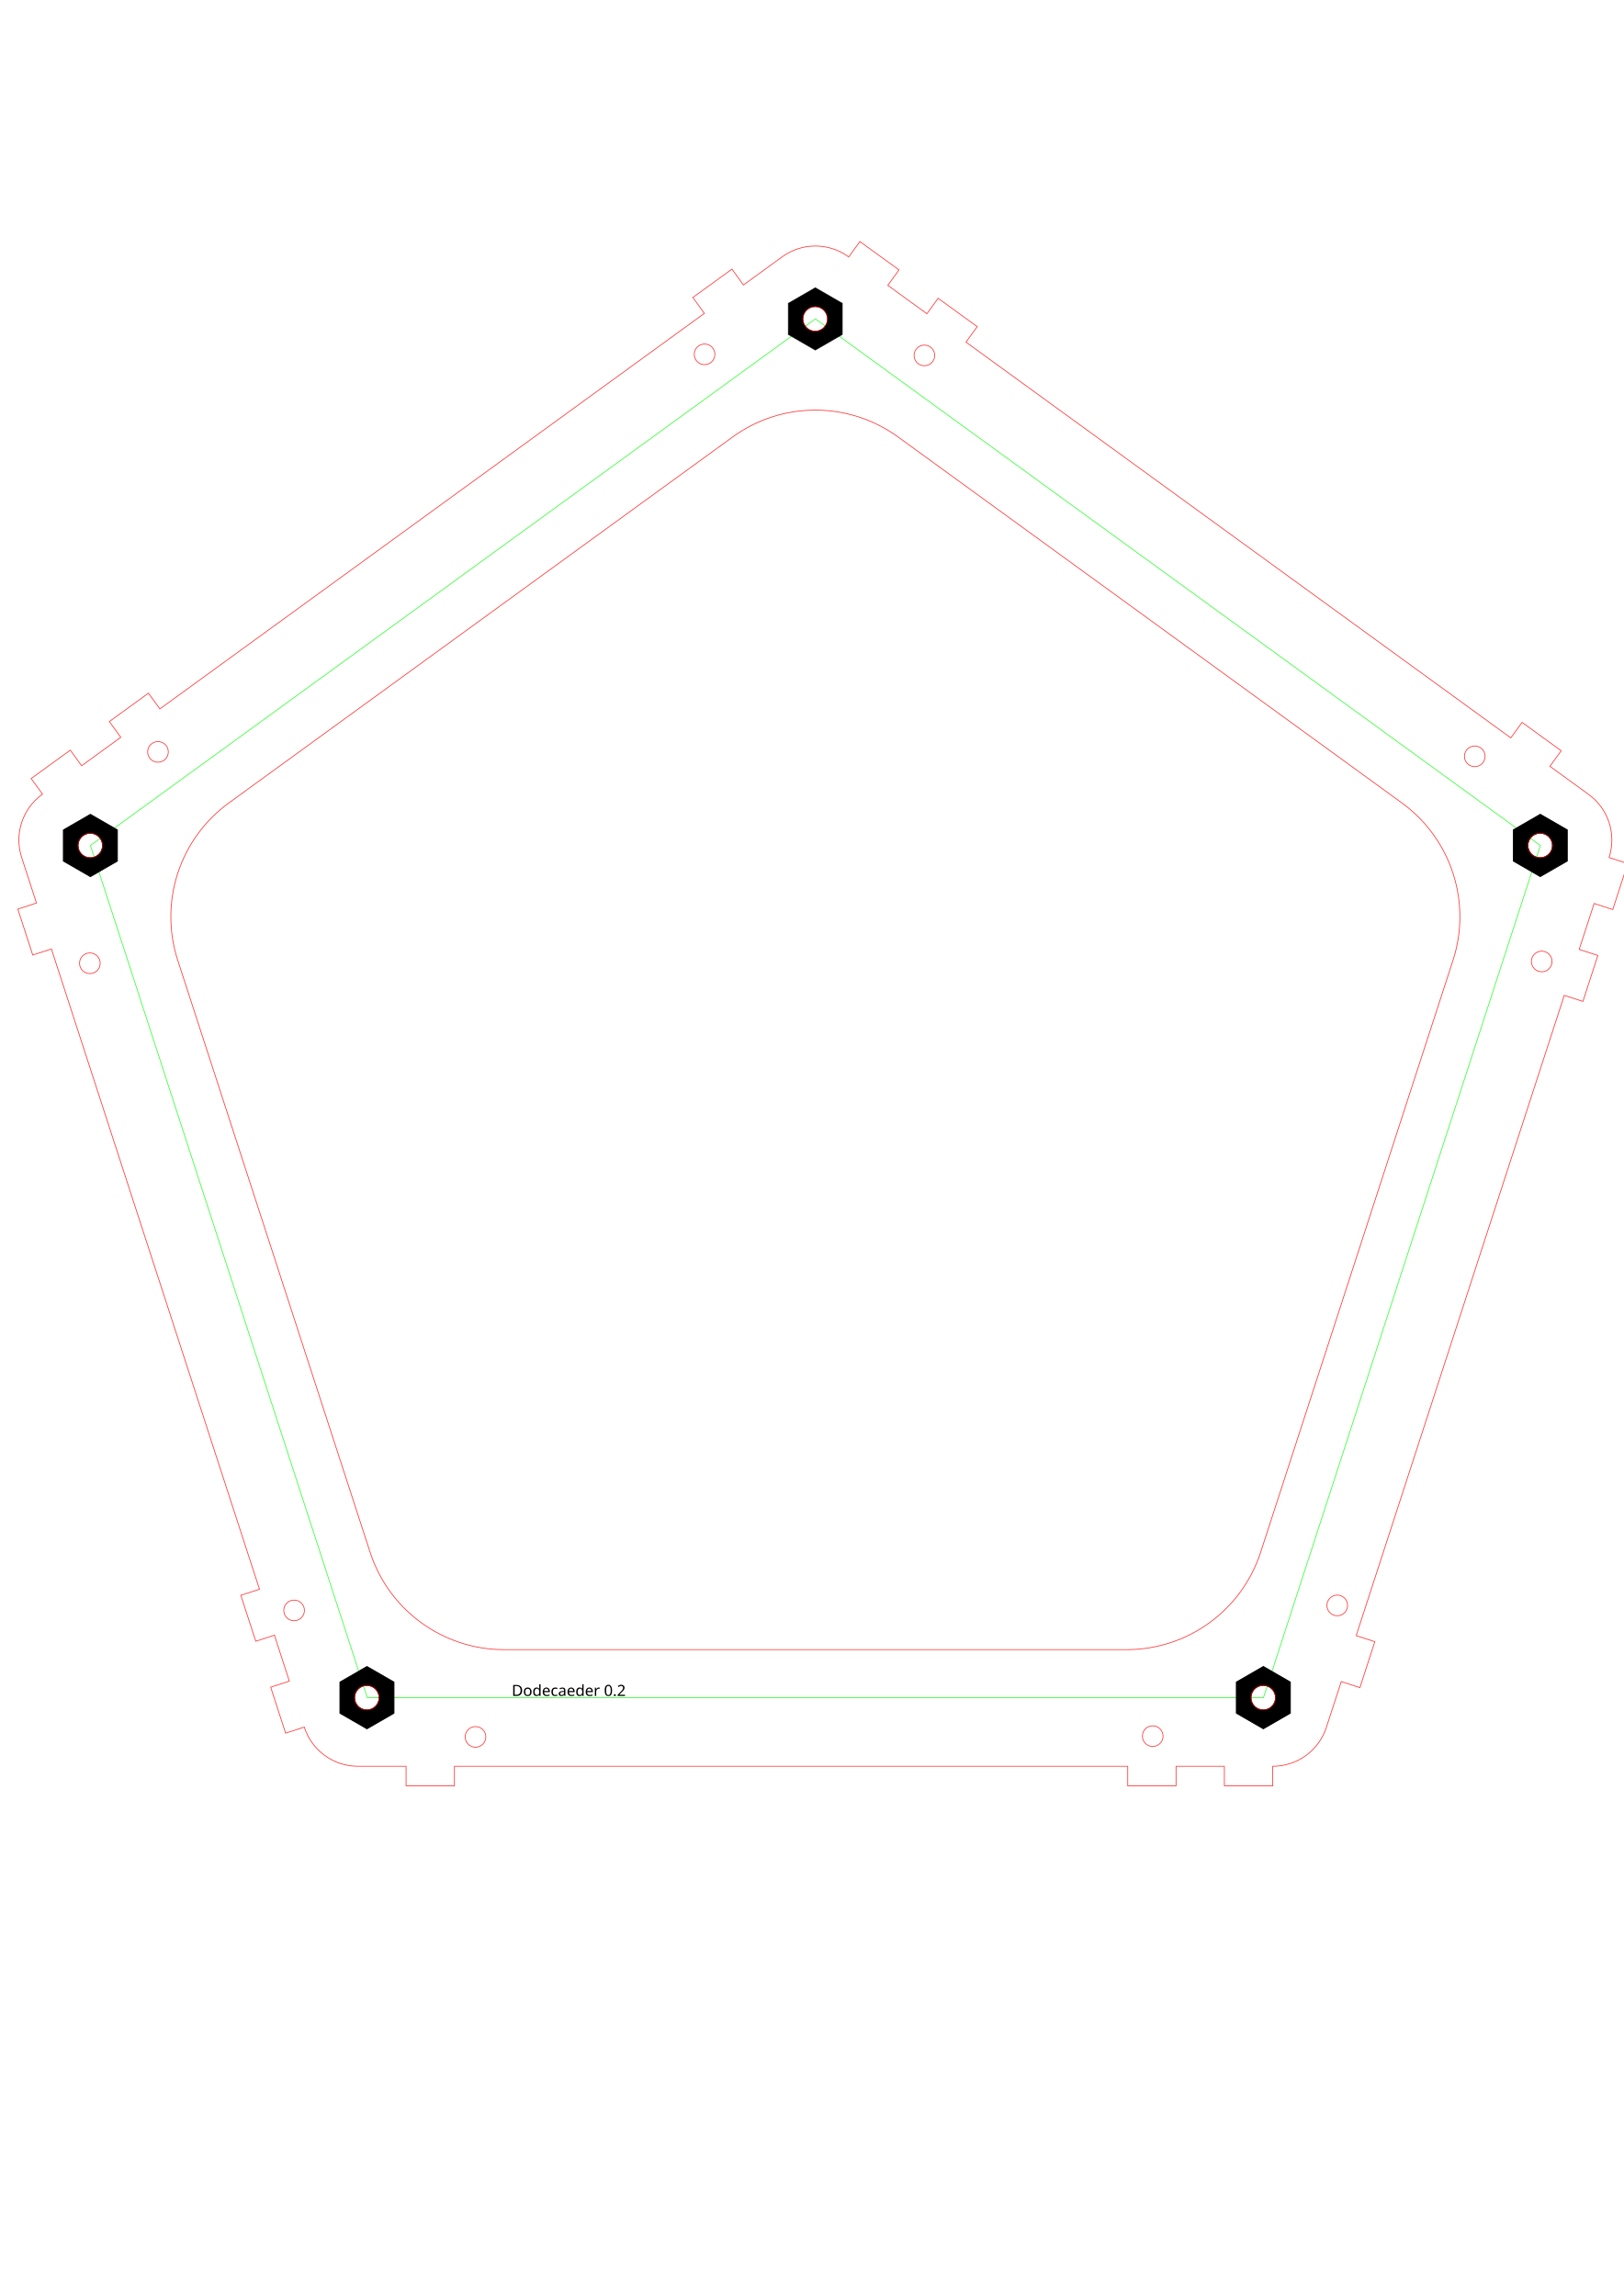
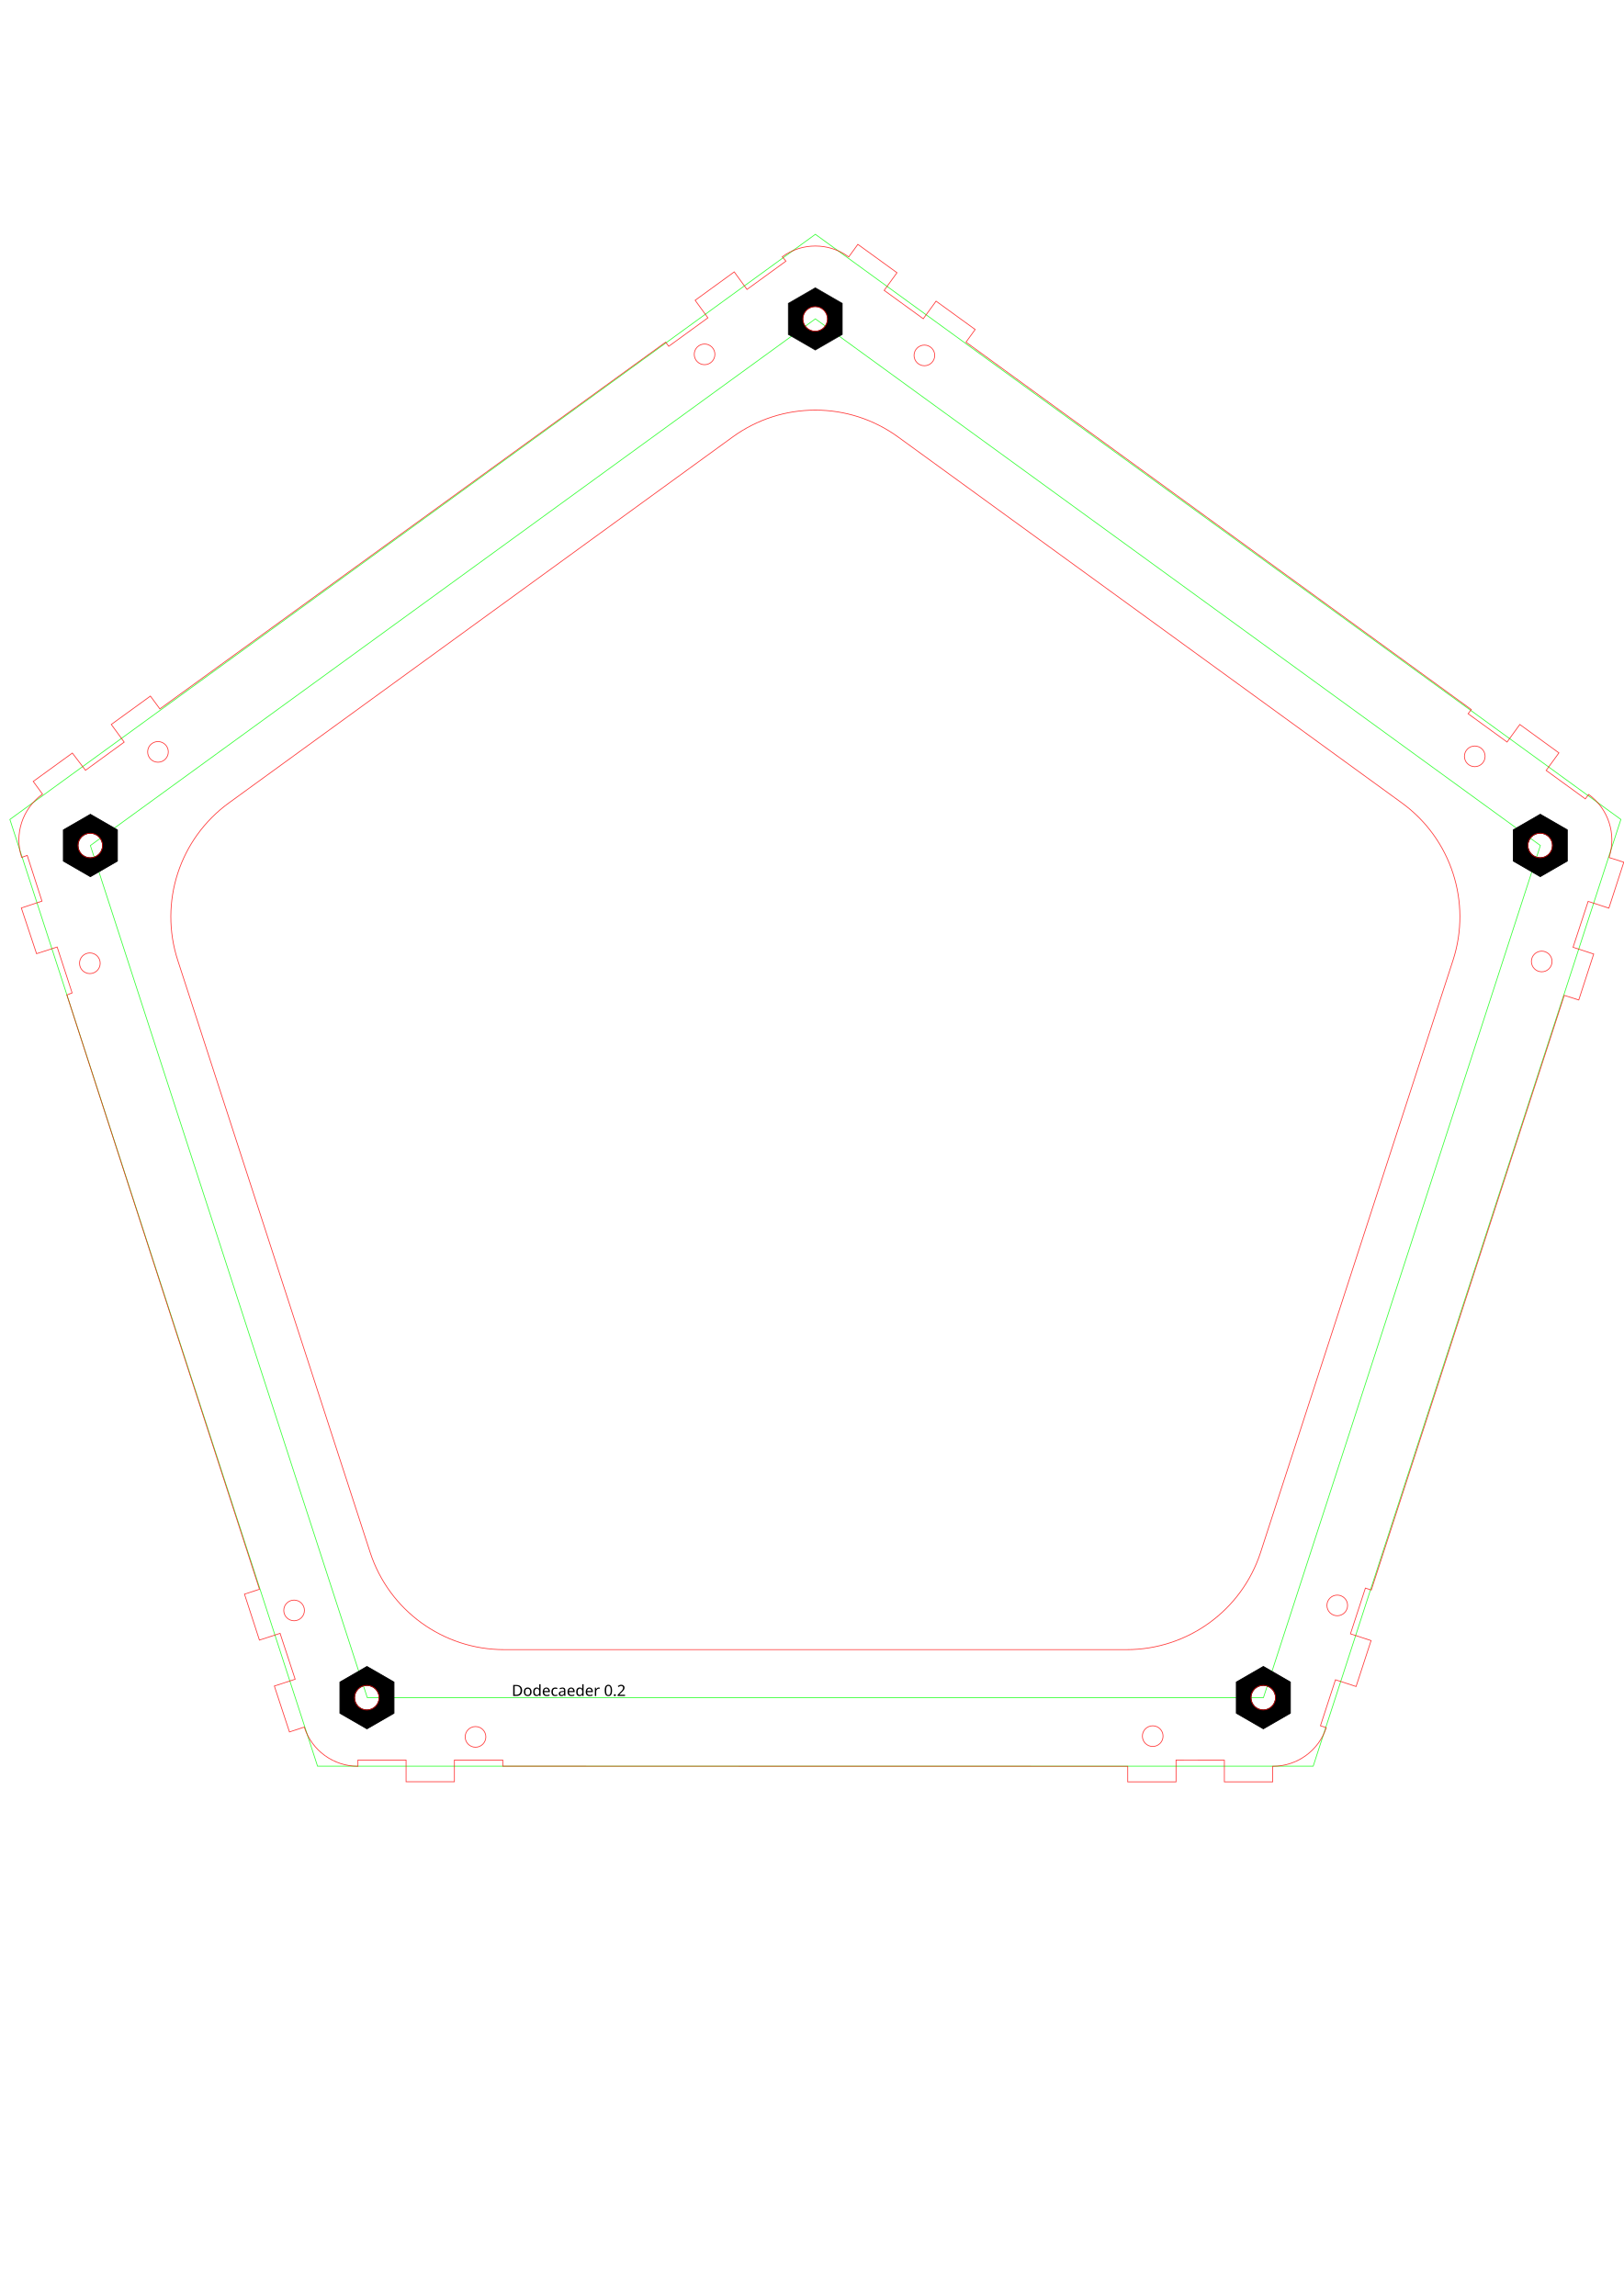
<svg xmlns="http://www.w3.org/2000/svg" width="210mm" height="297mm" viewBox="0 0 210 297" version="1.1" id="svg8">
  <defs id="defs2">
    </defs>
  <g id="layer1">
-     <path id="path817" style="fill:none;fill-opacity:1;stroke:#ff0000;stroke-width:0.378;stroke-miterlimit:4;stroke-dasharray:none;stroke-opacity:0.767" d="M 420.332 118.09 L 414.871 125.619 L 414.752 125.533 A 27.528 27.528 0 0 0 382.391 125.533 L 363.416 139.32 L 357.793 131.572 L 338.674 145.441 L 344.305 153.203 L 78.145 346.582 L 72.568 338.896 L 53.449 352.766 L 59.033 360.467 L 39.893 374.373 L 34.361 366.75 L 15.242 380.619 L 20.783 388.256 L 20.58 388.404 A 27.528 27.528 0 0 0 10.58 419.182 L 17.828 441.488 L 8.709 444.453 L 16.008 466.916 L 25.127 463.953 L 126.838 776.984 L 117.721 779.945 L 125.02 802.41 L 134.137 799.447 L 141.436 821.912 L 132.318 824.873 L 139.619 847.338 L 148.734 844.377 L 148.779 844.514 A 27.528 27.528 0 0 0 174.961 863.535 L 198.498 863.535 L 198.498 873.125 L 222.119 873.125 L 222.119 863.535 L 551.258 863.535 L 551.258 873.125 L 574.877 873.125 L 574.877 863.535 L 598.498 863.535 L 598.498 873.125 L 622.119 873.125 L 622.119 863.535 L 622.182 863.535 A 27.528 27.528 0 0 0 648.363 844.514 L 655.637 822.131 L 664.75 825.092 L 672.049 802.627 L 662.936 799.666 L 764.645 486.637 L 773.762 489.6 L 781.061 467.135 L 771.943 464.172 L 779.244 441.707 L 788.361 444.67 L 795.66 422.207 L 786.543 419.244 L 786.562 419.182 A 27.528 27.528 0 0 0 776.562 388.404 L 757.629 374.648 L 763.145 367.047 L 744.025 353.176 L 738.52 360.764 L 472.197 167.27 L 477.689 159.699 L 458.57 145.83 L 453.088 153.387 L 433.98 139.504 L 439.451 131.961 L 420.332 118.09 z " transform="scale(0.2645833)" />
+     <g id="layer3" style="display:inline">
+       <path style="fill:none;fill-opacity:0.988;stroke:#00ff00;stroke-width:0.1;stroke-miterlimit:4;stroke-dasharray:none;stroke-opacity:0.767" id="path1424" d="M 105.455,30.309 209.633,105.999 169.841,228.467 41.07,228.467 1.278,105.999 Z" />
+     </g>
+     <path id="path817" style="fill:none;fill-opacity:1;stroke:#ff0000;stroke-width:0.378;stroke-miterlimit:4;stroke-dasharray:none;stroke-opacity:0.767" d="m 419.342,119.462 -4.471,6.157 -0.119,-0.086 c -9.648,-7.01 -22.713,-7.01 -32.361,0 l 1.794,2.137 -19.041,13.836 -6.232,-8.577 -19.109,13.886 6.232,8.577 -19.132,13.902 -1.535,-1.999 -247.224,179.287 -4.623,-6.267 -19.119,13.869 6.304,8.637 -18.912,13.771 -6.428,-8.42 -19.119,13.869 4.536,6.215 -0.203,0.148 c -9.648,7.01 -13.685,19.435 -10,30.777 l 2.732,-0.974 7.208,22.361 -10.085,3.338 7.436,22.354 10.066,-3.269 7.318,22.449 -2.57,0.989 94.152,290.556 -7.323,2.393 7.299,22.465 10.095,-3.3 7.375,22.44 -10.17,3.322 7.378,22.439 7.244,-2.368 0.045,0.137 c 3.685,11.343 14.255,19.022 26.182,19.021 v -3.037 h 23.537 v 10.602 h 23.621 v -10.602 h 23.649 v 2.994 l 305.489,0.043 v 7.621 h 23.619 v -10.658 l 23.621,0.038 v 10.62 h 23.621 v -7.621 h 0.062 c 11.926,5.1e-4 22.496,-7.679 26.182,-19.021 l -0.054,0.143 -2.846,-0.929 7.339,-22.482 10.079,3.29 7.331,-22.455 -10.079,-3.29 7.305,-22.375 2.887,0.943 94.32,-290.722 7.087,2.253 7.299,-22.465 -10.091,-3.297 7.375,-22.44 10.135,3.31 7.299,-22.463 -7.204,-2.291 0.019,-0.062 c 3.685,-11.342 -0.352,-23.768 -10,-30.777 l -1.636,2.163 -19.132,-13.902 6.232,-8.577 -19.109,-13.886 -6.232,8.577 -19.041,-13.836 1.562,-2.031 -247.01,-179.643 4.489,-6.175 -19.119,-13.869 -6.261,8.614 -19.107,-13.883 6.263,-8.623 z" transform="scale(0.2645833)" />
    <path style="fill:none;fill-opacity:0.988;stroke:#ff0000;stroke-width:0.1;stroke-miterlimit:4;stroke-dasharray:none;stroke-opacity:0.767" id="path1174" d="m 116.158,56.528 65.15,47.334 a 18.208,18.208 72 0 1 6.615,20.358 l -24.885,76.588 a 18.208,18.208 144 0 1 -17.317,12.582 l -80.53,0 A 18.208,18.208 36 0 1 47.873,200.808 L 22.988,124.22 a 18.208,18.208 108 0 1 6.615,-20.358 L 94.753,56.528 a 18.208,18.208 1.5352344e-6 0 1 21.405,0 z" />
    <path style="fill:none;fill-opacity:0.988;stroke:#00ff00;stroke-width:0.1;stroke-miterlimit:4;stroke-dasharray:none;stroke-opacity:0.767" id="path1386" d="m 105.455,41.247 93.767,68.126 -35.816,110.229 -115.902,0 -35.816,-110.229 z" />
    <circle style="fill:none;fill-opacity:0.988;stroke:#ff0000;stroke-width:0.1;stroke-opacity:0.767" id="path3053" cx="61.499" cy="224.676" r="1.336" />
    <circle style="fill:none;fill-opacity:0.988;stroke:#ff0000;stroke-width:0.1;stroke-opacity:0.767" id="path3053-7" cx="38.037" cy="208.317" r="1.336" />
    <circle style="fill:none;fill-opacity:0.988;stroke:#ff0000;stroke-width:0.1;stroke-opacity:0.767" id="path3053-0" cx="11.622" cy="124.603" r="1.336" />
    <circle style="fill:none;fill-opacity:0.988;stroke:#ff0000;stroke-width:0.1;stroke-opacity:0.767" id="path3053-3" cx="91.125" cy="45.837" r="1.336" />
    <circle style="fill:none;fill-opacity:0.988;stroke:#ff0000;stroke-width:0.1;stroke-opacity:0.767" id="path3053-6" cx="119.556" cy="45.974" r="1.336" />
    <circle style="fill:none;fill-opacity:0.988;stroke:#ff0000;stroke-width:0.1;stroke-opacity:0.767" id="path3053-06" cx="190.737" cy="97.837" r="1.336" />
    <circle style="fill:none;fill-opacity:0.988;stroke:#ff0000;stroke-width:0.1;stroke-opacity:0.767" id="path3053-2" cx="199.397" cy="124.37" r="1.336" />
    <circle style="fill:none;fill-opacity:0.988;stroke:#ff0000;stroke-width:0.1;stroke-opacity:0.767" id="path3053-61" cx="172.953" cy="207.67" r="1.336" />
    <circle style="fill:none;fill-opacity:0.988;stroke:#ff0000;stroke-width:0.1;stroke-opacity:0.767" id="path3053-8" cx="149.086" cy="224.579" r="1.336" />
    <circle style="fill:none;fill-opacity:0.988;stroke:#ff0000;stroke-width:0.1;stroke-opacity:0.767" id="path3053-9" cx="20.432" cy="97.261" r="1.336" />
    <text xml:space="preserve" style="font-style:normal;font-weight:normal;font-size:1.997px;line-height:1.25;font-family:sans-serif;letter-spacing:0px;word-spacing:0px;fill:#000000;fill-opacity:1;stroke:none;stroke-width:0.05" x="66.187" y="219.386" id="text8799">
      <tspan id="tspan8797" style="stroke-width:0.05" x="66.187" y="219.386">Dodecaeder 0.2</tspan>
    </text>
  </g>
  <g id="layer2" style="display:inline">
    <g id="g2648">
      <path style="fill:none;fill-opacity:0.988;stroke:#000000;stroke-width:0.378;stroke-miterlimit:4;stroke-dasharray:none;stroke-opacity:0.767" id="path2381-1" transform="matrix(0.2645833,0,0,0.2645833,0.6428298,0.6724982)" d="m 54.942,418.436 -13.186,7.613 -13.186,-7.613 0,-15.226 13.186,-7.613 13.186,7.613 z" />
      <circle style="fill:none;fill-opacity:0.988;stroke:#000000;stroke-width:0.1;stroke-miterlimit:4;stroke-dasharray:none;stroke-opacity:0.767" id="path2560" cx="11.679" cy="109.373" r="1.591" />
    </g>
    <g id="g2648-2" transform="translate(35.76806,110.2328)">
      <path style="fill:none;fill-opacity:0.988;stroke:#000000;stroke-width:0.378;stroke-miterlimit:4;stroke-dasharray:none;stroke-opacity:0.767" id="path2381-1-7" transform="matrix(0.2645833,0,0,0.2645833,0.6428298,0.6724982)" d="m 54.942,418.436 -13.186,7.613 -13.186,-7.613 0,-15.226 13.186,-7.613 13.186,7.613 z" />
      <circle style="fill:none;fill-opacity:0.988;stroke:#000000;stroke-width:0.1;stroke-miterlimit:4;stroke-dasharray:none;stroke-opacity:0.767" id="path2560-0" cx="11.679" cy="109.373" r="1.591" />
    </g>
    <g id="g2648-9" transform="translate(151.704,110.2291)">
      <path style="fill:none;fill-opacity:0.988;stroke:#000000;stroke-width:0.378;stroke-miterlimit:4;stroke-dasharray:none;stroke-opacity:0.767" id="path2381-1-3" transform="matrix(0.2645833,0,0,0.2645833,0.6428298,0.6724982)" d="m 54.942,418.436 -13.186,7.613 -13.186,-7.613 0,-15.226 13.186,-7.613 13.186,7.613 z" />
      <circle style="fill:none;fill-opacity:0.988;stroke:#000000;stroke-width:0.1;stroke-miterlimit:4;stroke-dasharray:none;stroke-opacity:0.767" id="path2560-6" cx="11.679" cy="109.373" r="1.591" />
    </g>
    <g id="g2648-0" transform="translate(187.5199,-0.00581484)">
      <path style="fill:none;fill-opacity:0.988;stroke:#000000;stroke-width:0.378;stroke-miterlimit:4;stroke-dasharray:none;stroke-opacity:0.767" id="path2381-1-6" transform="matrix(0.2645833,0,0,0.2645833,0.6428298,0.6724982)" d="m 54.942,418.436 -13.186,7.613 -13.186,-7.613 0,-15.226 13.186,-7.613 13.186,7.613 z" />
      <circle style="fill:none;fill-opacity:0.988;stroke:#000000;stroke-width:0.1;stroke-miterlimit:4;stroke-dasharray:none;stroke-opacity:0.767" id="path2560-2" cx="11.679" cy="109.373" r="1.591" />
    </g>
    <g id="g2236">
      <g id="g2648-6" transform="translate(93.75558,-68.11677)">
-         <path id="path2381-1-1" style="fill:#000000;fill-opacity:1;stroke:#000000;stroke-width:0.378;stroke-miterlimit:4;stroke-dasharray:none;stroke-opacity:0.767" d="M 398.537 140.689 L 385.352 148.303 L 385.352 163.529 L 398.537 171.141 L 411.723 163.529 L 411.723 148.303 L 398.537 140.689 z M 398.494 149.912 A 6.015 6.015 0 0 1 404.51 155.928 A 6.015 6.015 0 0 1 398.494 161.941 A 6.015 6.015 0 0 1 392.479 155.928 A 6.015 6.015 0 0 1 398.494 149.912 z " transform="matrix(0.2645833,0,0,0.2645833,-93.75558,68.11677)" />
+         <path id="path2381-1-1" style="fill:#000000;fill-opacity:1;stroke:#000000;stroke-width:0.378;stroke-miterlimit:4;stroke-dasharray:none;stroke-opacity:0.767" d="m 398.537,140.689 -13.186,7.613 v 15.227 l 13.186,7.611 13.186,-7.611 v -15.227 z m -0.043,9.223 a 6.015,6.015 0 0 1 6.016,6.016 6.015,6.015 0 0 1 -6.016,6.014 6.015,6.015 0 0 1 -6.016,-6.014 6.015,6.015 0 0 1 6.016,-6.016 z" transform="matrix(0.2645833,0,0,0.2645833,-93.75558,68.11677)" />
      </g>
      <circle style="fill:none;fill-opacity:0.988;stroke:#ff0000;stroke-width:0.1;stroke-miterlimit:4;stroke-dasharray:none;stroke-opacity:0.767" id="path2560-9" cx="105.429" cy="41.256" r="1.591" />
    </g>
    <g id="g2236-7" style="display:inline" transform="translate(-93.75552,68.11669)">
      <g id="g2648-6-3" transform="translate(93.75558,-68.11677)">
        <path id="path2381-1-1-6" style="fill:#000000;fill-opacity:1;stroke:#000000;stroke-width:0.378;stroke-miterlimit:4;stroke-dasharray:none;stroke-opacity:0.767" d="m 398.537,140.689 -13.186,7.613 v 15.227 l 13.186,7.611 13.186,-7.611 v -15.227 z m -0.043,9.223 a 6.015,6.015 0 0 1 6.016,6.016 6.015,6.015 0 0 1 -6.016,6.014 6.015,6.015 0 0 1 -6.016,-6.014 6.015,6.015 0 0 1 6.016,-6.016 z" transform="matrix(0.2645833,0,0,0.2645833,-93.75558,68.11677)" />
      </g>
      <circle style="fill:none;fill-opacity:0.988;stroke:#ff0000;stroke-width:0.1;stroke-miterlimit:4;stroke-dasharray:none;stroke-opacity:0.767" id="path2560-9-1" cx="105.429" cy="41.256" r="1.591" />
    </g>
    <g id="g2236-2" style="display:inline" transform="translate(-57.98745,178.3493)">
      <g id="g2648-6-9" transform="translate(93.75558,-68.11677)">
        <path id="path2381-1-1-3" style="fill:#000000;fill-opacity:1;stroke:#000000;stroke-width:0.378;stroke-miterlimit:4;stroke-dasharray:none;stroke-opacity:0.767" d="m 398.537,140.689 -13.186,7.613 v 15.227 l 13.186,7.611 13.186,-7.611 v -15.227 z m -0.043,9.223 a 6.015,6.015 0 0 1 6.016,6.016 6.015,6.015 0 0 1 -6.016,6.014 6.015,6.015 0 0 1 -6.016,-6.014 6.015,6.015 0 0 1 6.016,-6.016 z" transform="matrix(0.2645833,0,0,0.2645833,-93.75558,68.11677)" />
      </g>
      <circle style="fill:none;fill-opacity:0.988;stroke:#ff0000;stroke-width:0.1;stroke-miterlimit:4;stroke-dasharray:none;stroke-opacity:0.767" id="path2560-9-19" cx="105.429" cy="41.256" r="1.591" />
    </g>
    <g id="g2236-4" style="display:inline" transform="translate(57.94848,178.3457)">
      <g id="g2648-6-7" transform="translate(93.75558,-68.11677)">
        <path id="path2381-1-1-8" style="fill:#000000;fill-opacity:1;stroke:#000000;stroke-width:0.378;stroke-miterlimit:4;stroke-dasharray:none;stroke-opacity:0.767" d="m 398.537,140.689 -13.186,7.613 v 15.227 l 13.186,7.611 13.186,-7.611 v -15.227 z m -0.043,9.223 a 6.015,6.015 0 0 1 6.016,6.016 6.015,6.015 0 0 1 -6.016,6.014 6.015,6.015 0 0 1 -6.016,-6.014 6.015,6.015 0 0 1 6.016,-6.016 z" transform="matrix(0.2645833,0,0,0.2645833,-93.75558,68.11677)" />
      </g>
      <circle style="fill:none;fill-opacity:0.988;stroke:#ff0000;stroke-width:0.1;stroke-miterlimit:4;stroke-dasharray:none;stroke-opacity:0.767" id="path2560-9-4" cx="105.429" cy="41.256" r="1.591" />
    </g>
    <g id="g2236-5" style="display:inline" transform="translate(93.76441,68.11072)">
      <g id="g2648-6-0" transform="translate(93.75558,-68.11677)">
        <path id="path2381-1-1-36" style="fill:#000000;fill-opacity:1;stroke:#000000;stroke-width:0.378;stroke-miterlimit:4;stroke-dasharray:none;stroke-opacity:0.767" d="m 398.537,140.689 -13.186,7.613 v 15.227 l 13.186,7.611 13.186,-7.611 v -15.227 z m -0.043,9.223 a 6.015,6.015 0 0 1 6.016,6.016 6.015,6.015 0 0 1 -6.016,6.014 6.015,6.015 0 0 1 -6.016,-6.014 6.015,6.015 0 0 1 6.016,-6.016 z" transform="matrix(0.2645833,0,0,0.2645833,-93.75558,68.11677)" />
      </g>
      <circle style="fill:none;fill-opacity:0.988;stroke:#ff0000;stroke-width:0.1;stroke-miterlimit:4;stroke-dasharray:none;stroke-opacity:0.767" id="path2560-9-10" cx="105.429" cy="41.256" r="1.591" />
    </g>
  </g>
</svg>
